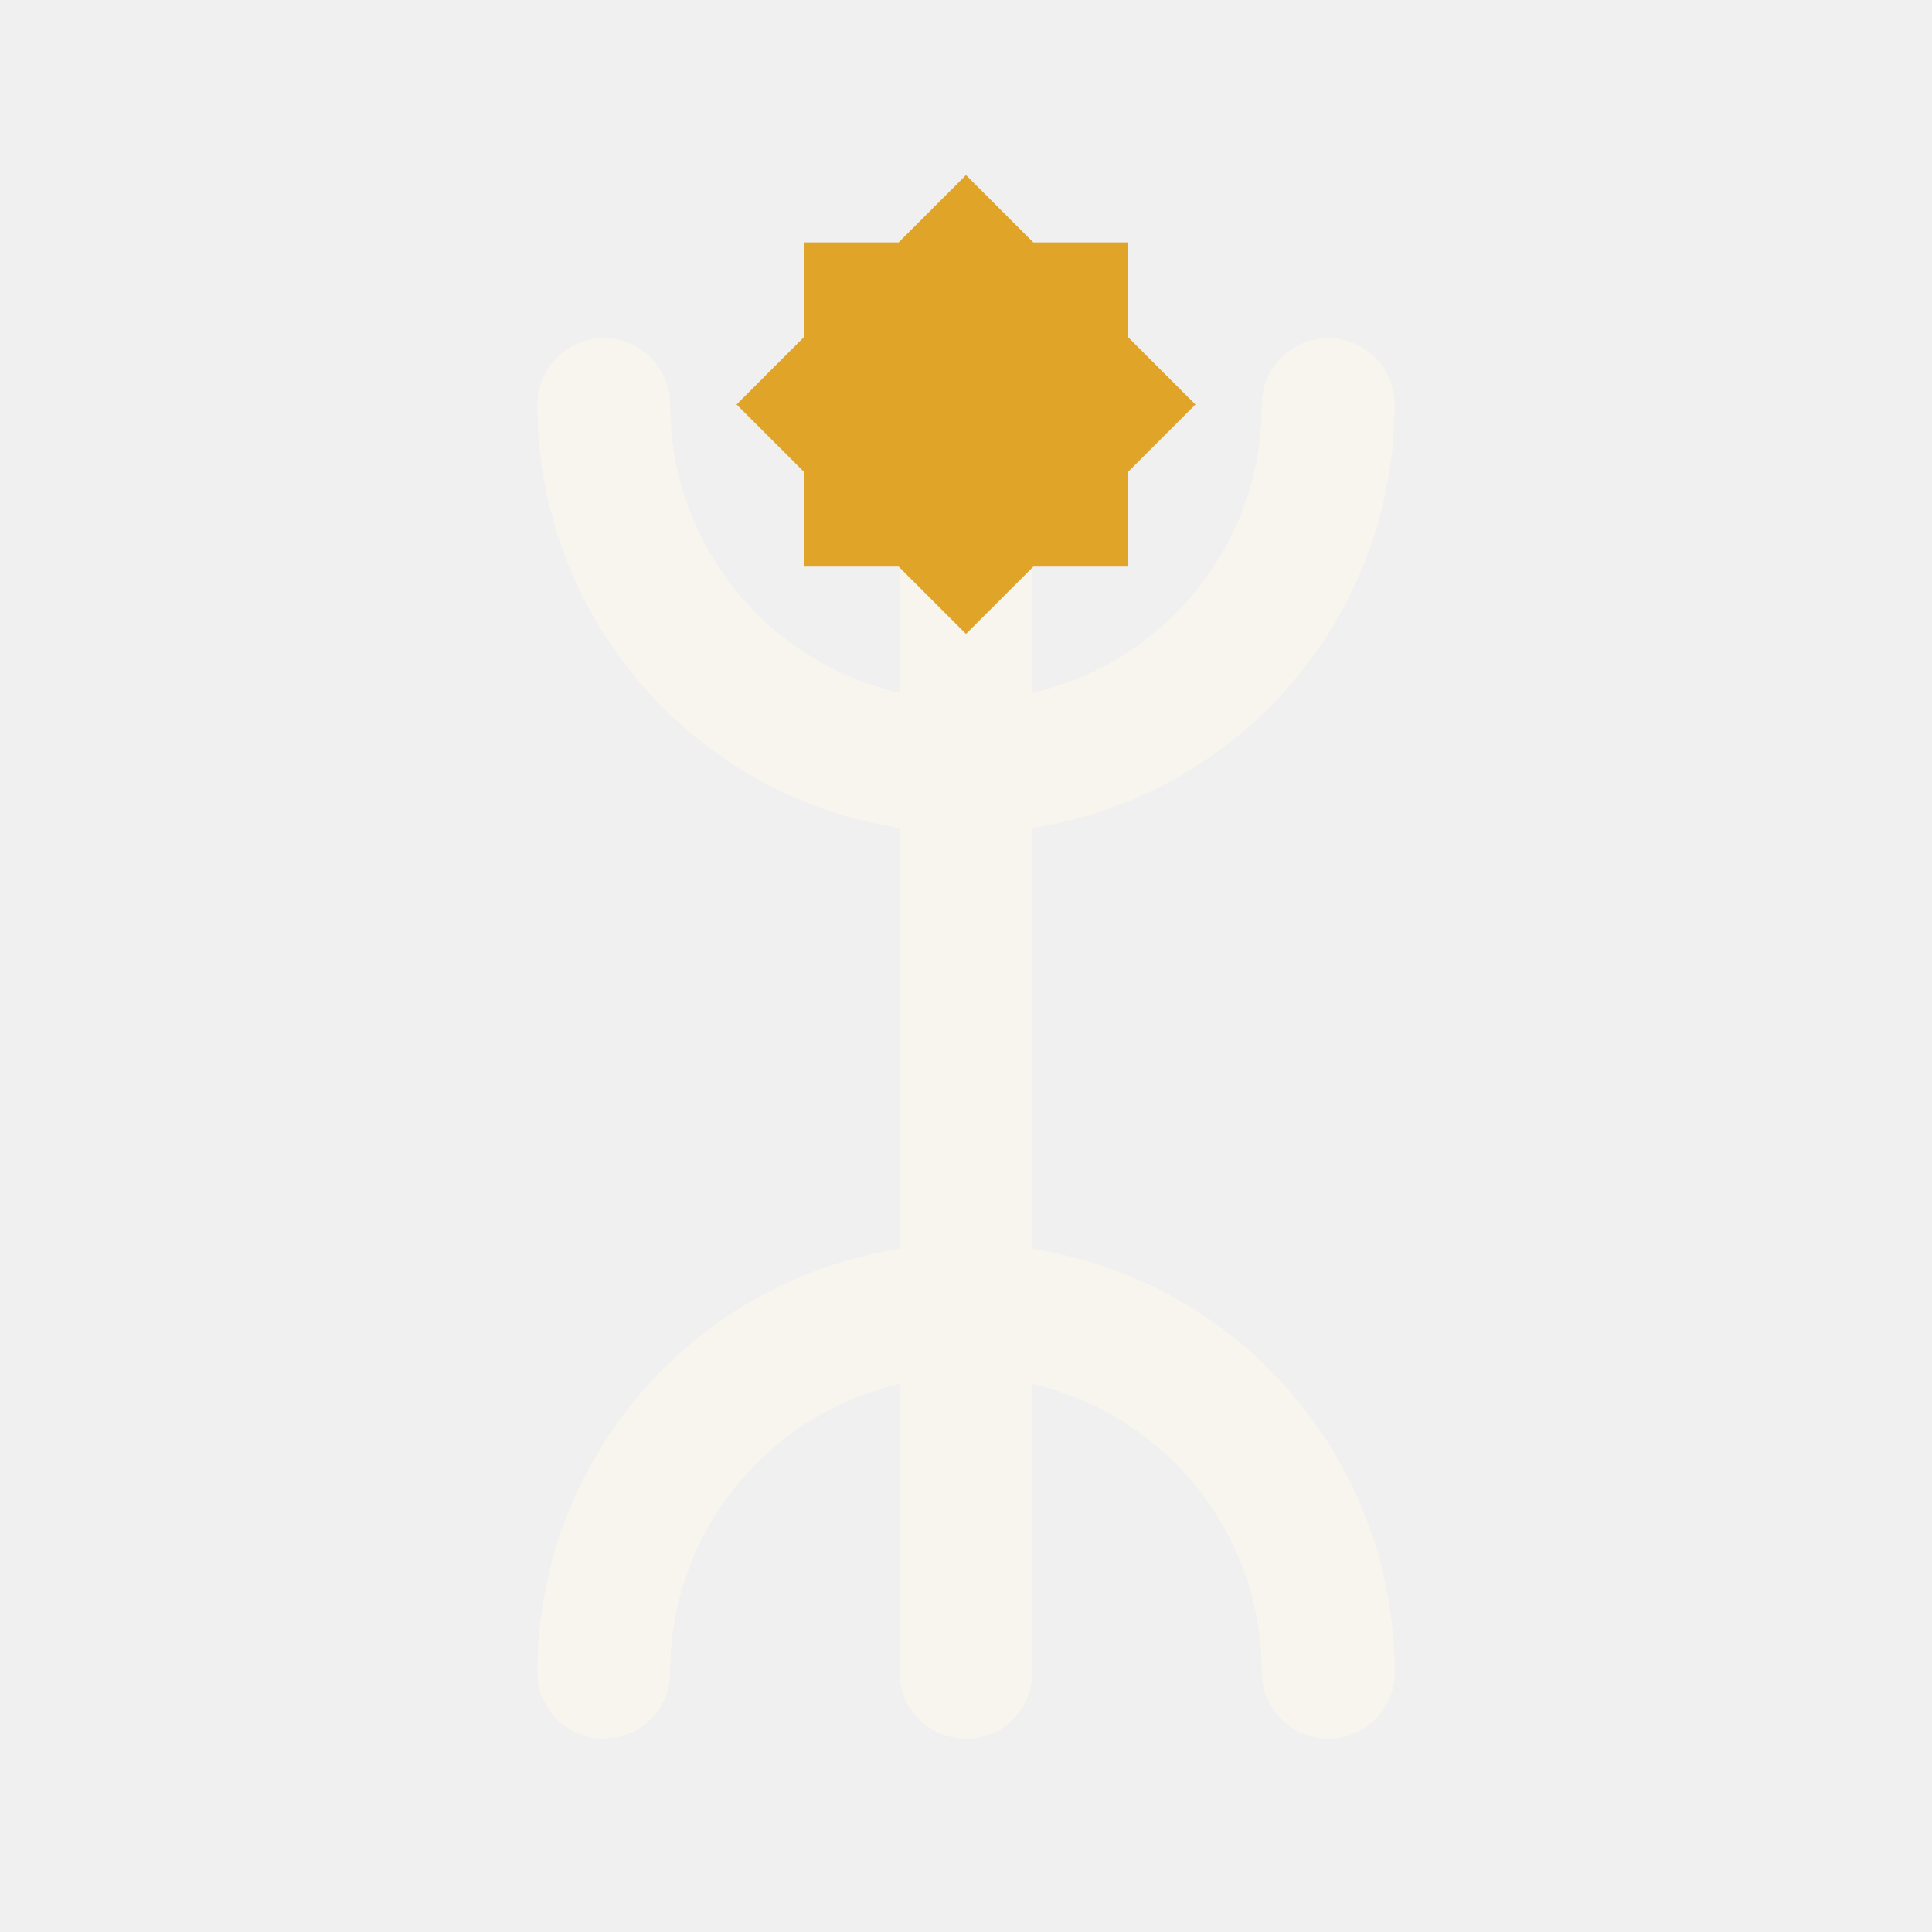
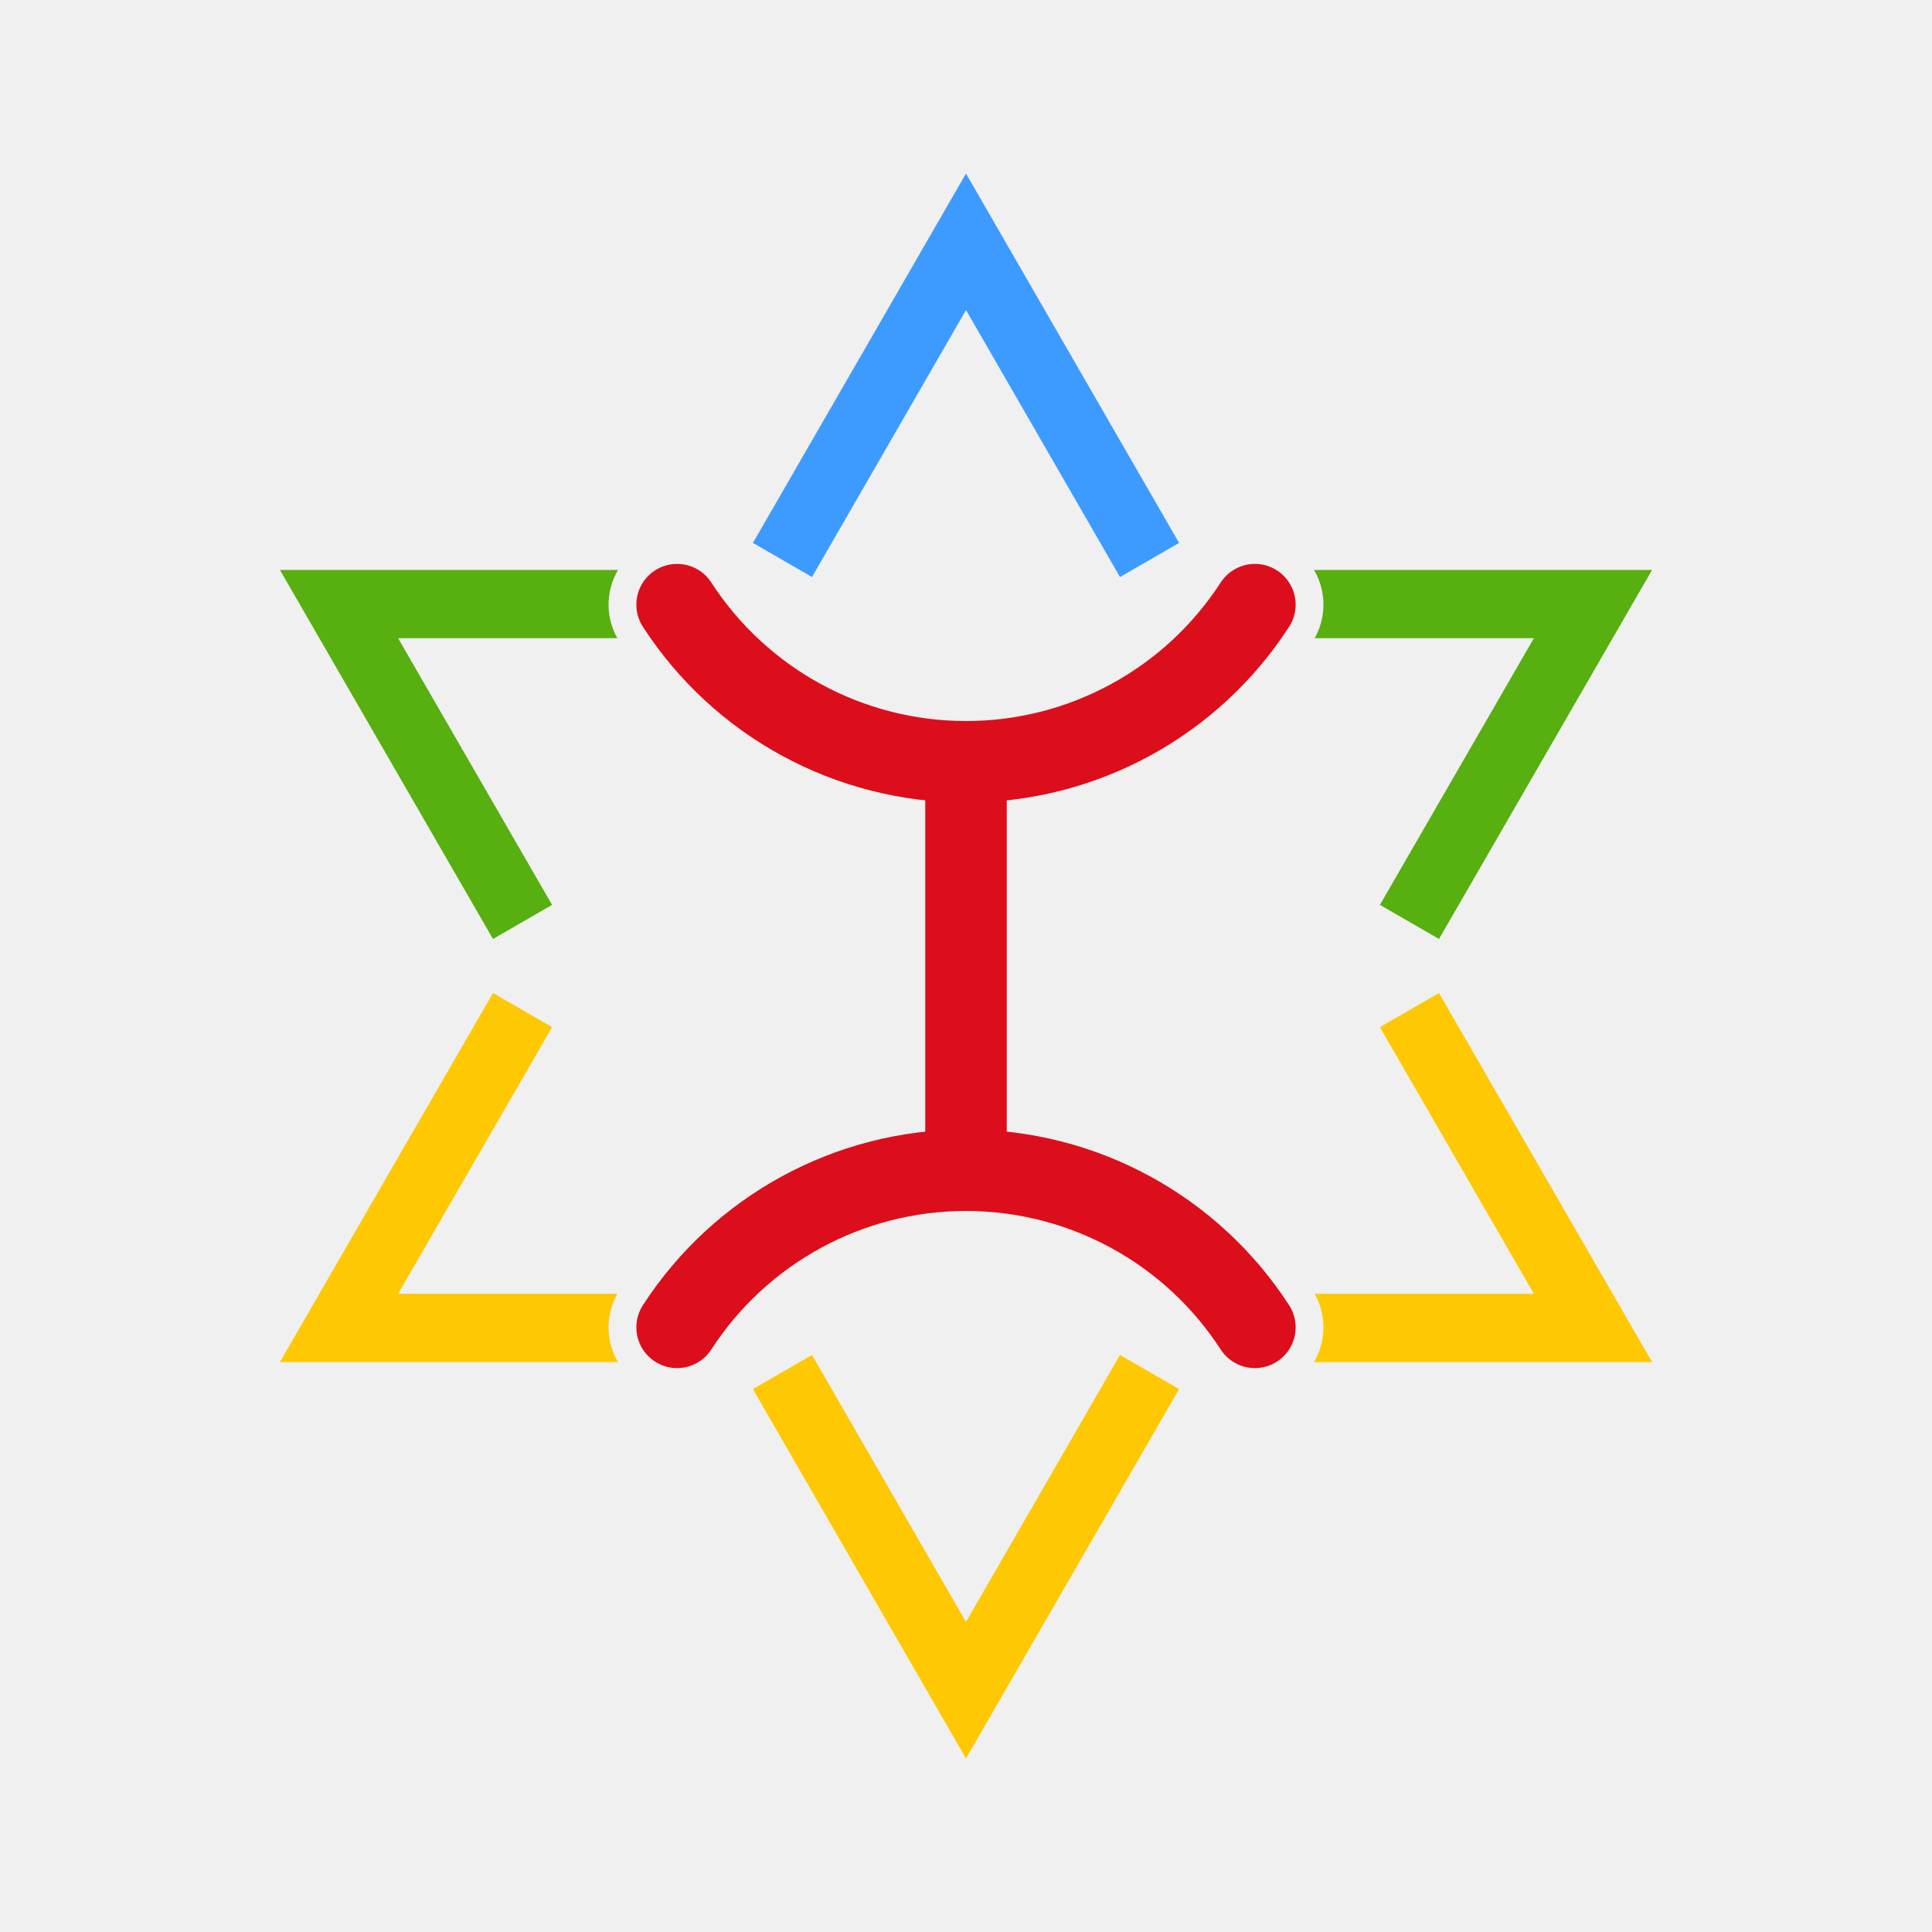
<svg xmlns="http://www.w3.org/2000/svg" viewBox="0 0 64 64" width="64" height="64" role="img" aria-label="Estrella del Rif">
-   <path d="M32 13.4 L32 55.4" fill="none" stroke="#f8f5ef" stroke-width="4.4" stroke-linecap="round" />
-   <path d="M20 13.4 A12 12 0 0 0 44 13.4" fill="none" stroke="#f8f5ef" stroke-width="4.4" stroke-linecap="round" />
-   <path d="M20 55.4 A12 12 0 0 1 44 55.4" fill="none" stroke="#f8f5ef" stroke-width="4.4" stroke-linecap="round" />
-   <polygon fill="#e0a428" points="32.00,5.80 34.23,8.03 37.37,8.03 37.37,11.17 39.60,13.40 37.37,15.63 37.37,18.77 34.23,18.77 32.00,21.00 29.77,18.77 26.63,18.77 26.63,15.63 24.40,13.40 26.63,11.17 26.63,8.03 29.77,8.03" />
+   <mask id="paso-del-yaz">
+     <rect width="64" height="64" fill="#fff" />
+     <g fill="none" stroke="#000" stroke-width="4.54" stroke-linecap="round">
+       <path d="M22.43 20.03 A11.4 11.4 0 0 0 41.57 20.03" />
+       <path d="M32 25.24 L32 38.76" />
+       <path d="M22.43 43.97 A11.4 11.4 0 0 1 41.57 43.97" />
+     </g>
+   </mask>
+   <g fill="none" stroke-width="2.26" stroke-linecap="butt" stroke-linejoin="miter" mask="url(#paso-del-yaz)">
+     <path d="M38.08 18.55 L32 8.01 L25.92 18.55" stroke="#3D9BFF" />
+     <path d="M23.39 20.01 L11.23 20.01 L17.31 30.54" stroke="#58AF10" />
+     <path d="M17.31 33.46 L11.23 43.99 L23.39 43.99" stroke="#FEC802" />
+     <path d="M25.92 45.45 L32 55.99 L38.08 45.45" stroke="#FEC802" />
+     <path d="M40.61 43.99 L52.77 43.99 L46.69 33.46" stroke="#FEC802" />
+     <path d="M46.69 30.54 L52.77 20.01 L40.61 20.01" stroke="#58AF10" />
+   </g>
+   <g fill="none" stroke-linecap="round">
+     <path d="M22.43 20.03 A11.4 11.4 0 0 0 41.57 20.03" stroke="#DC0E1B" stroke-width="2.7" />
+     <path d="M32 25.24 L32 38.76" stroke="#DC0E1B" stroke-width="2.7" />
+     <path d="M22.43 43.97 A11.4 11.4 0 0 1 41.57 43.97" stroke="#DC0E1B" stroke-width="2.7" />
+   </g>
</svg>
